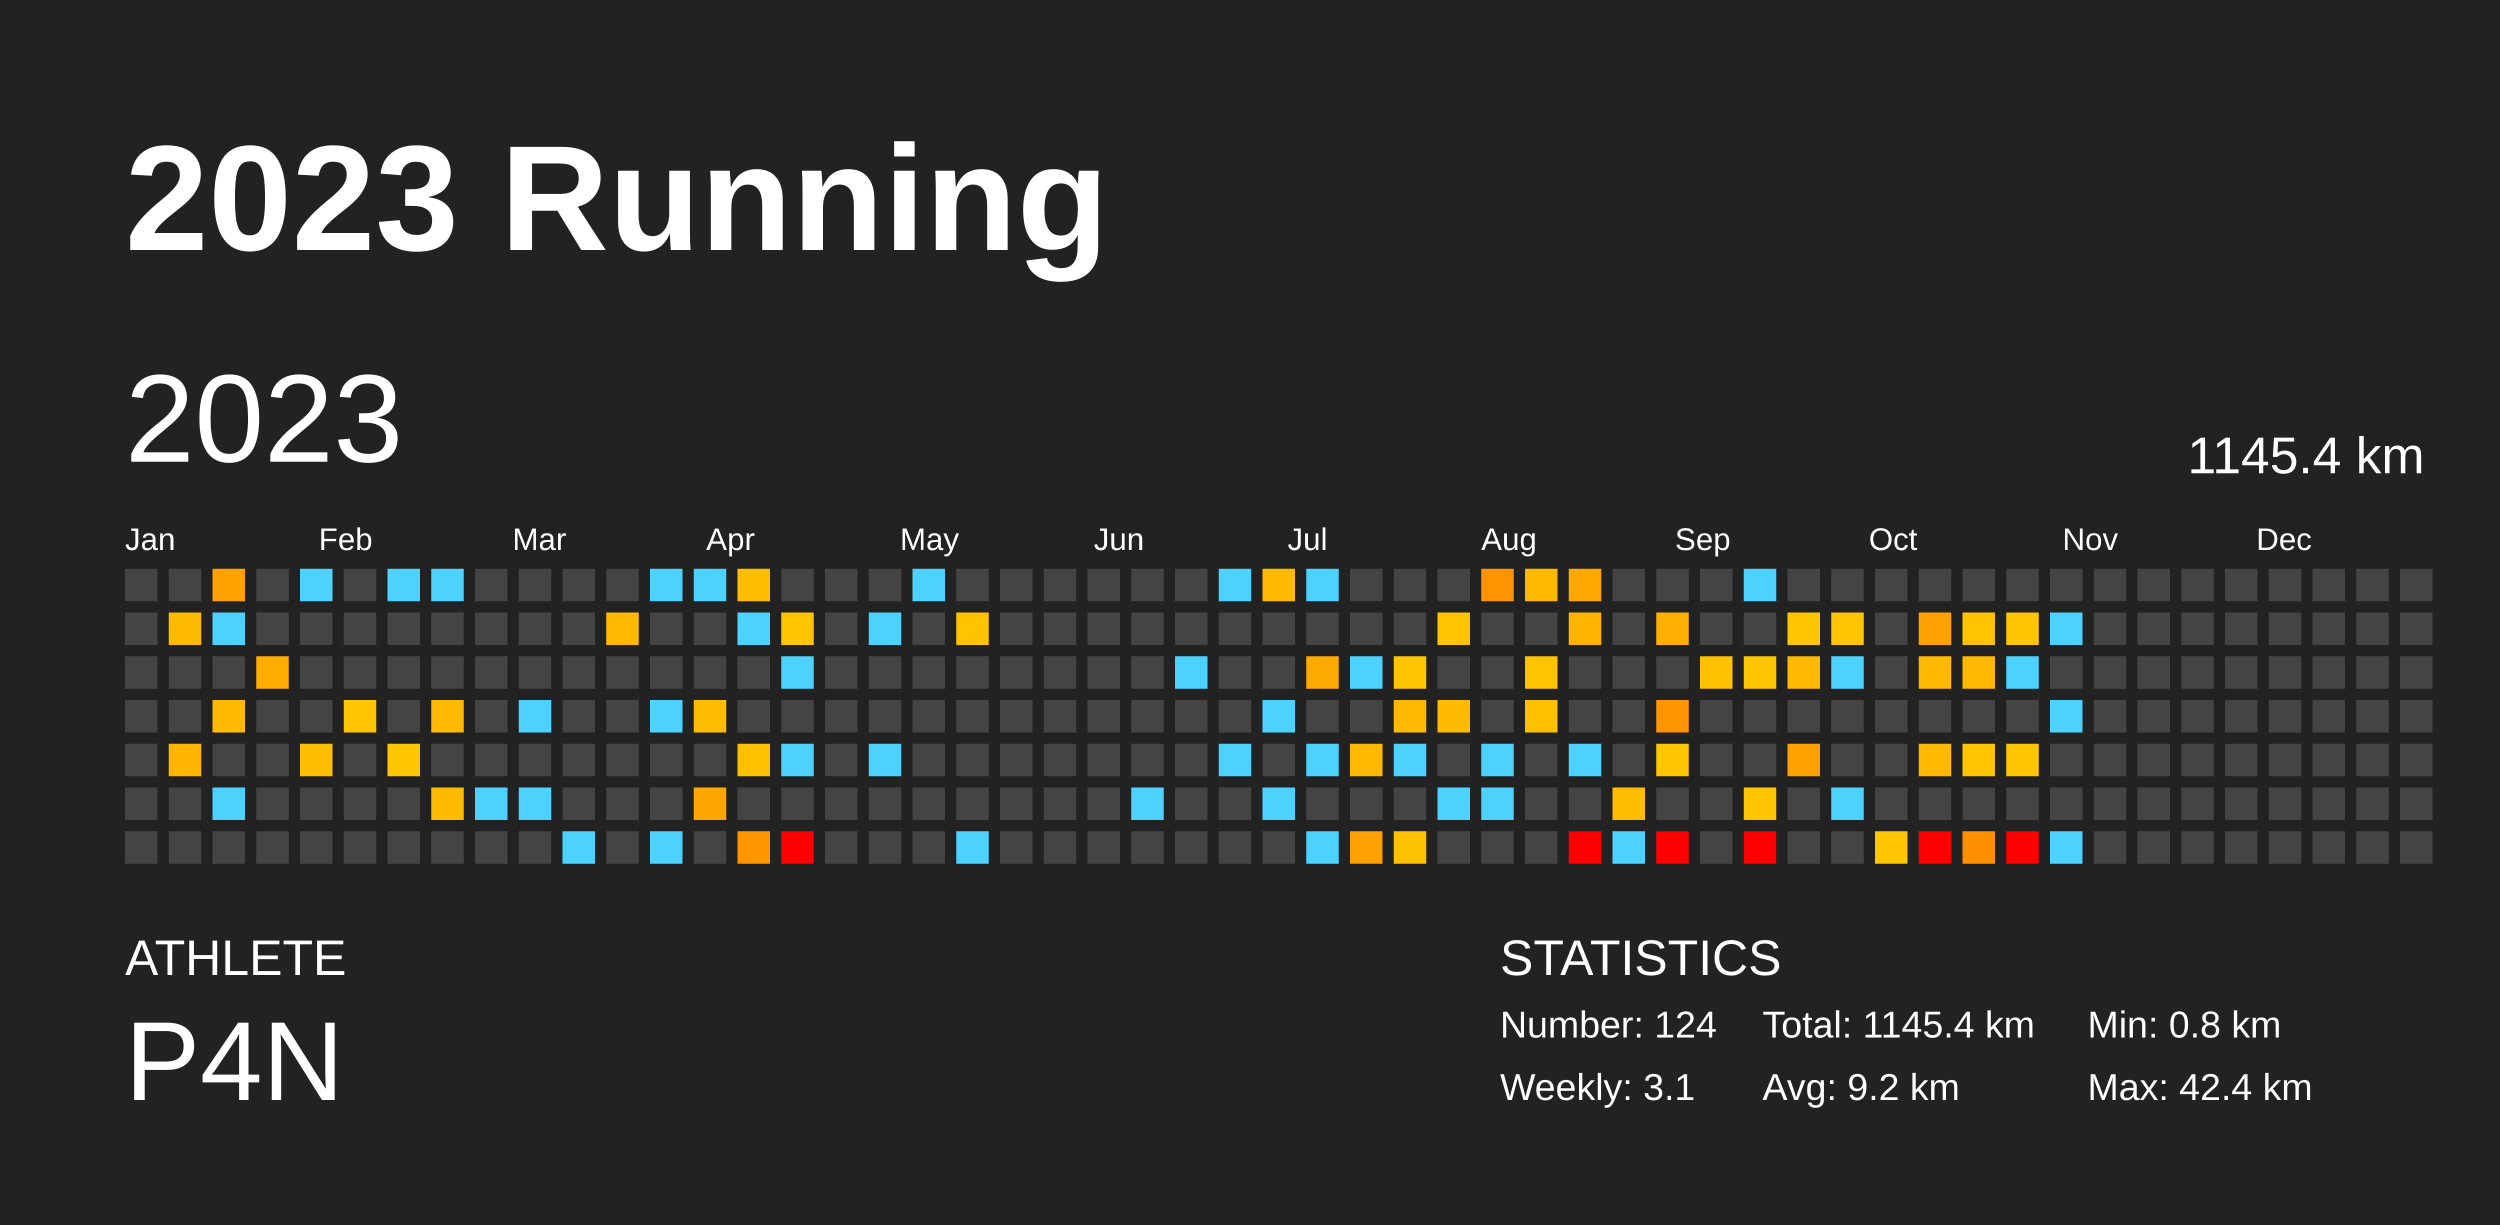
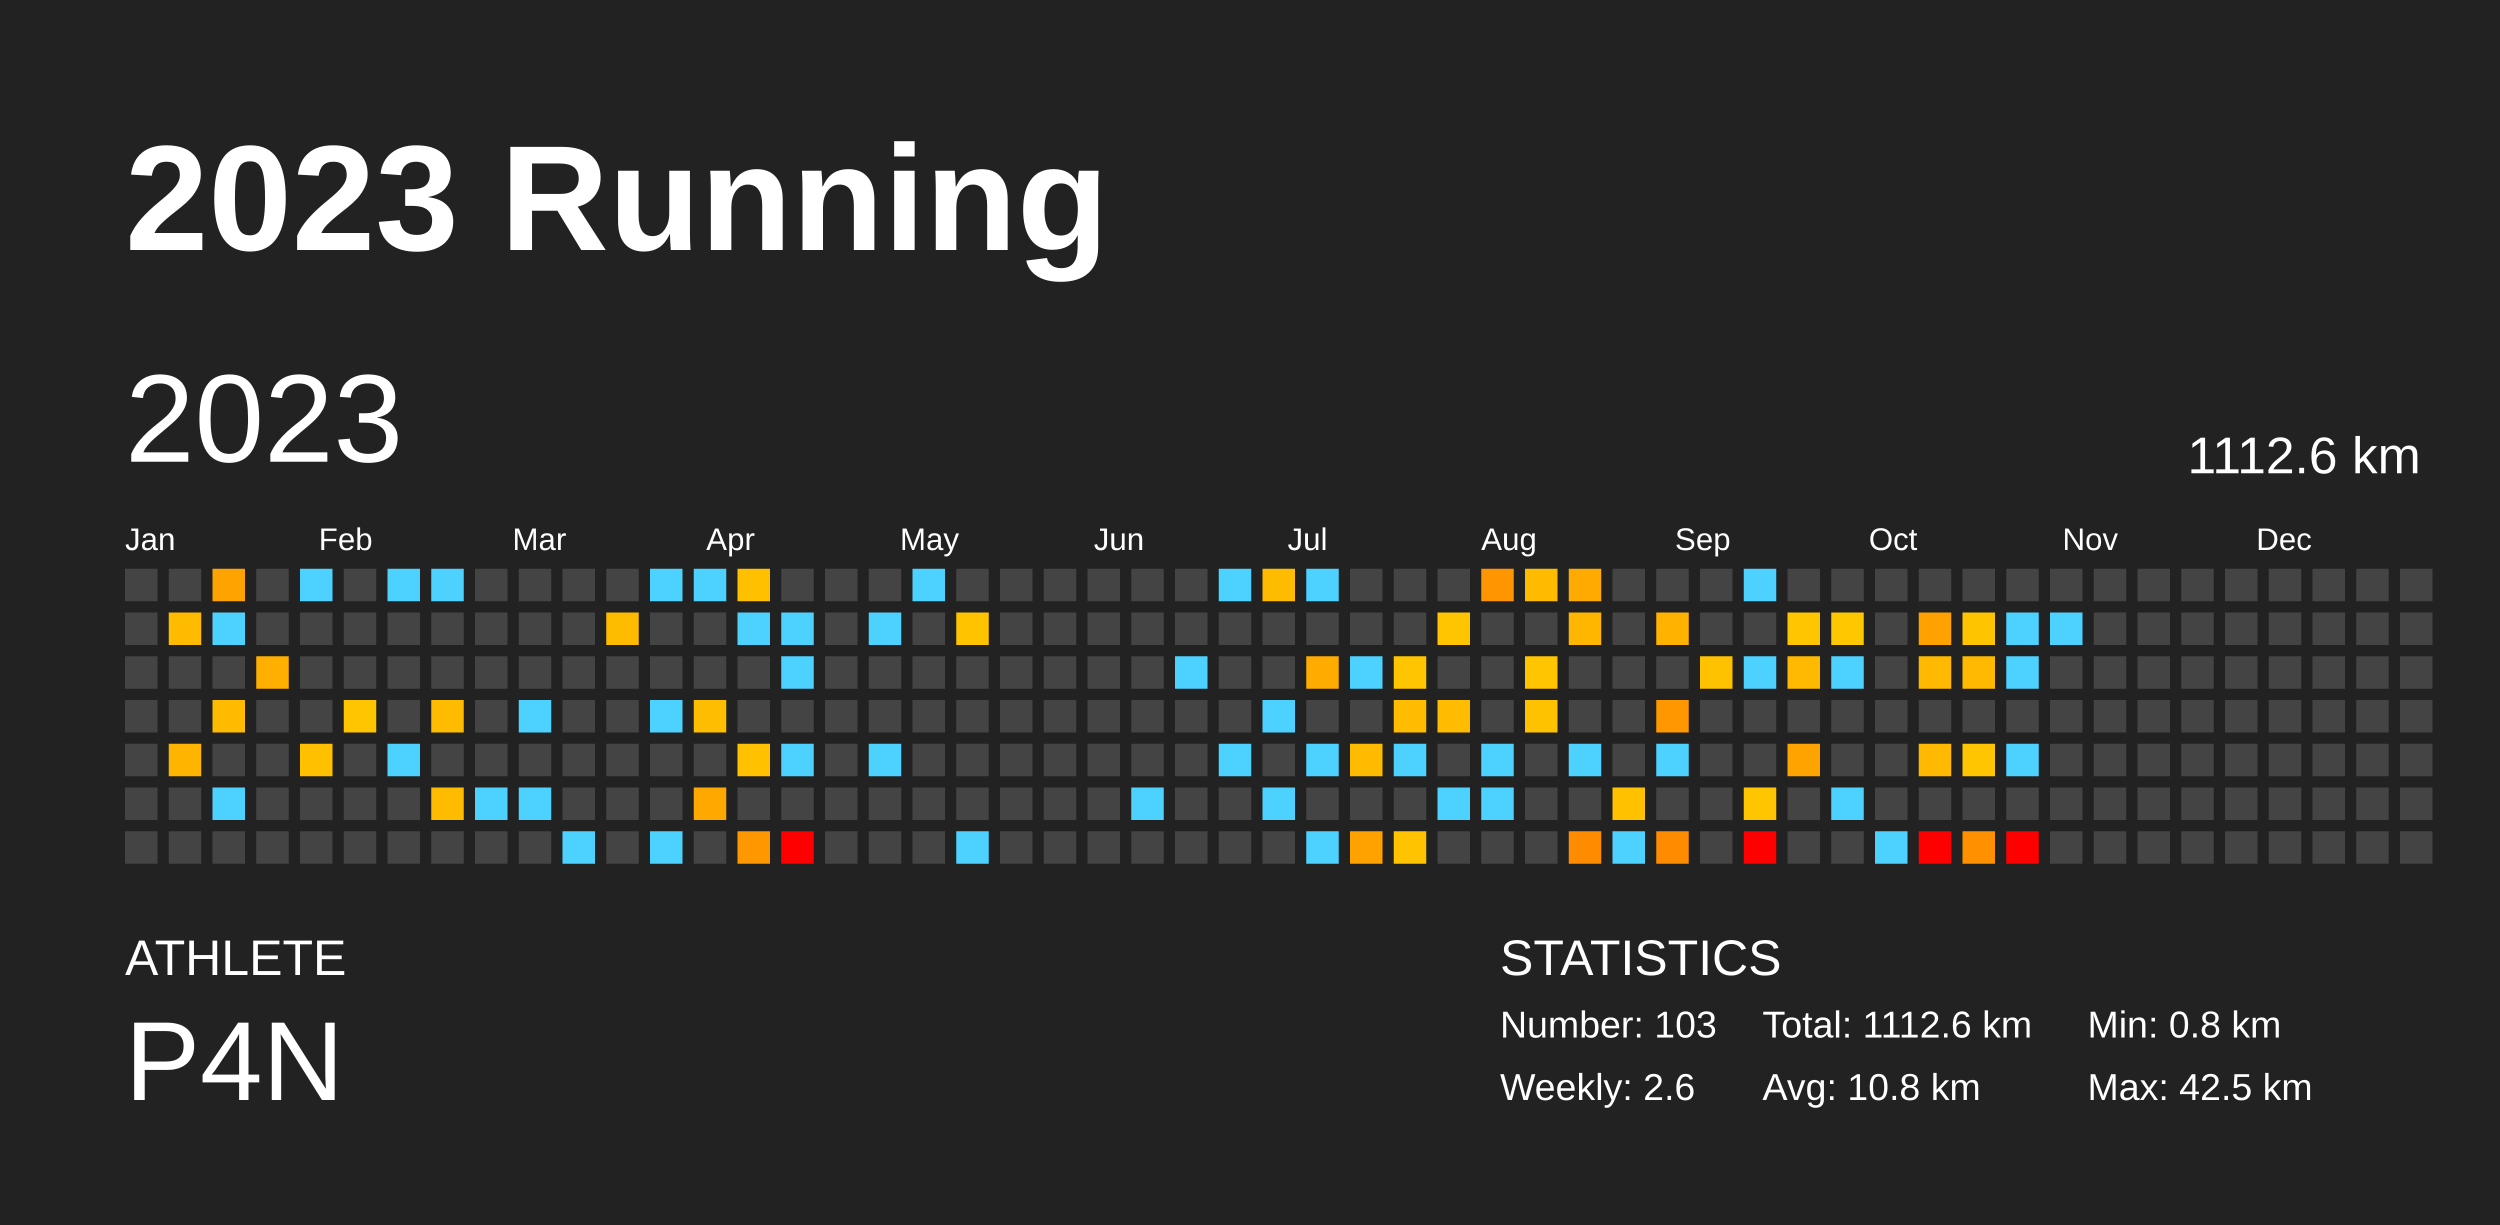
<svg xmlns="http://www.w3.org/2000/svg" baseProfile="full" height="98mm" version="1.1" viewBox="0,0,200,98" width="200mm">
  <defs />
  <rect fill="#222222" height="98" width="200" x="0" y="0" />
  <text fill="#FFFFFF" style="font-size:12px; font-family:Arial; font-weight:bold;" x="10" y="20">2023 Running</text>
  <text fill="#FFFFFF" style="font-size:4px; font-family:Arial" x="10" y="78">ATHLETE</text>
  <text fill="#FFFFFF" style="font-size:9px; font-family:Arial" x="10" y="88">P4N</text>
  <text fill="#FFFFFF" style="font-size:4px; font-family:Arial" x="120" y="78">STATISTICS</text>
-   <text fill="#FFFFFF" style="font-size:3px; font-family:Arial" x="120" y="83">Number: 124</text>
-   <text fill="#FFFFFF" style="font-size:3px; font-family:Arial" x="120" y="88">Weekly: 3.1</text>
-   <text fill="#FFFFFF" style="font-size:3px; font-family:Arial" x="141" y="83">Total: 1145.4 km</text>
-   <text fill="#FFFFFF" style="font-size:3px; font-family:Arial" x="141" y="88">Avg: 9.2 km</text>
+   <text fill="#FFFFFF" style="font-size:3px; font-family:Arial" x="120" y="83">Number: 103</text>
+   <text fill="#FFFFFF" style="font-size:3px; font-family:Arial" x="120" y="88">Weekly: 2.6</text>
+   <text fill="#FFFFFF" style="font-size:3px; font-family:Arial" x="141" y="83">Total: 1112.6 km</text>
+   <text fill="#FFFFFF" style="font-size:3px; font-family:Arial" x="141" y="88">Avg: 10.8 km</text>
  <text fill="#FFFFFF" style="font-size:3px; font-family:Arial" x="167" y="83">Min: 0.8 km</text>
-   <text fill="#FFFFFF" style="font-size:3px; font-family:Arial" x="167" y="88">Max: 42.4 km</text>
+   <text fill="#FFFFFF" style="font-size:3px; font-family:Arial" x="167" y="88">Max: 42.5 km</text>
  <text dominant-baseline="hanging" fill="#FFFFFF" style="font-size:10.0px; font-family:Arial;" x="10" y="30">2023</text>
-   <text dominant-baseline="hanging" fill="#FFFFFF" style="font-size:4.125px; font-family:Arial;" x="175" y="35">1145.4 km</text>
+   <text dominant-baseline="hanging" fill="#FFFFFF" style="font-size:4.125px; font-family:Arial;" x="175" y="35">1112.6 km</text>
  <text fill="#FFFFFF" style="font-size:2.5px; font-family:Arial" x="10.0" y="44">Jan</text>
  <text fill="#FFFFFF" style="font-size:2.5px; font-family:Arial" x="25.5" y="44">Feb</text>
  <text fill="#FFFFFF" style="font-size:2.5px; font-family:Arial" x="41.0" y="44">Mar</text>
  <text fill="#FFFFFF" style="font-size:2.5px; font-family:Arial" x="56.5" y="44">Apr</text>
  <text fill="#FFFFFF" style="font-size:2.5px; font-family:Arial" x="72.0" y="44">May</text>
  <text fill="#FFFFFF" style="font-size:2.5px; font-family:Arial" x="87.5" y="44">Jun</text>
  <text fill="#FFFFFF" style="font-size:2.5px; font-family:Arial" x="103.0" y="44">Jul</text>
  <text fill="#FFFFFF" style="font-size:2.5px; font-family:Arial" x="118.5" y="44">Aug</text>
  <text fill="#FFFFFF" style="font-size:2.5px; font-family:Arial" x="134.0" y="44">Sep</text>
  <text fill="#FFFFFF" style="font-size:2.5px; font-family:Arial" x="149.5" y="44">Oct</text>
  <text fill="#FFFFFF" style="font-size:2.5px; font-family:Arial" x="165.0" y="44">Nov</text>
  <text fill="#FFFFFF" style="font-size:2.5px; font-family:Arial" x="180.5" y="44">Dec</text>
  <rect fill="#444444" height="2.6" width="2.6" x="10.0" y="45.5" />
  <rect fill="#444444" height="2.6" width="2.6" x="10.0" y="49.0" />
  <rect fill="#444444" height="2.6" width="2.6" x="10.0" y="52.5" />
  <rect fill="#444444" height="2.6" width="2.6" x="10.0" y="56.0" />
  <rect fill="#444444" height="2.6" width="2.6" x="10.0" y="59.5" />
  <rect fill="#444444" height="2.6" width="2.6" x="10.0" y="63.0" />
  <rect fill="#444444" height="2.6" width="2.6" x="10.0" y="66.5" />
  <rect fill="#444444" height="2.6" width="2.6" x="13.5" y="45.5" />
  <rect fill="#ffbb00" height="2.6" width="2.6" x="13.5" y="49.0" />
  <rect fill="#444444" height="2.6" width="2.6" x="13.5" y="52.5" />
  <rect fill="#444444" height="2.6" width="2.6" x="13.5" y="56.0" />
  <rect fill="#ffb500" height="2.6" width="2.6" x="13.5" y="59.5" />
  <rect fill="#444444" height="2.6" width="2.6" x="13.5" y="63.0" />
  <rect fill="#444444" height="2.6" width="2.6" x="13.5" y="66.5" />
-   <rect fill="#ffa200" height="2.6" width="2.6" x="17.0" y="45.5" />
+   <rect fill="#ffa300" height="2.6" width="2.6" x="17.0" y="45.5" />
  <rect fill="#4dd2ff" height="2.6" width="2.6" x="17.0" y="49.0" />
  <rect fill="#444444" height="2.6" width="2.6" x="17.0" y="52.5" />
-   <rect fill="#ffba00" height="2.6" width="2.6" x="17.0" y="56.0" />
+   <rect fill="#ffbb00" height="2.6" width="2.6" x="17.0" y="56.0" />
  <rect fill="#444444" height="2.6" width="2.6" x="17.0" y="59.5" />
  <rect fill="#4dd2ff" height="2.6" width="2.6" x="17.0" y="63.0" />
  <rect fill="#444444" height="2.6" width="2.6" x="17.0" y="66.5" />
  <rect fill="#444444" height="2.6" width="2.6" x="20.5" y="45.5" />
  <rect fill="#444444" height="2.6" width="2.6" x="20.5" y="49.0" />
-   <rect fill="#ffae00" height="2.6" width="2.6" x="20.5" y="52.5" />
+   <rect fill="#ffaf00" height="2.6" width="2.6" x="20.5" y="52.5" />
  <rect fill="#444444" height="2.6" width="2.6" x="20.5" y="56.0" />
  <rect fill="#444444" height="2.6" width="2.6" x="20.5" y="59.5" />
  <rect fill="#444444" height="2.6" width="2.6" x="20.5" y="63.0" />
  <rect fill="#444444" height="2.6" width="2.6" x="20.5" y="66.5" />
  <rect fill="#4dd2ff" height="2.6" width="2.6" x="24.0" y="45.5" />
  <rect fill="#444444" height="2.6" width="2.6" x="24.0" y="49.0" />
  <rect fill="#444444" height="2.6" width="2.6" x="24.0" y="52.5" />
  <rect fill="#444444" height="2.6" width="2.6" x="24.0" y="56.0" />
-   <rect fill="#ffbf00" height="2.6" width="2.6" x="24.0" y="59.5" />
+   <rect fill="#ffc000" height="2.6" width="2.6" x="24.0" y="59.5" />
  <rect fill="#444444" height="2.6" width="2.6" x="24.0" y="63.0" />
  <rect fill="#444444" height="2.6" width="2.6" x="24.0" y="66.5" />
  <rect fill="#444444" height="2.6" width="2.6" x="27.5" y="45.5" />
  <rect fill="#444444" height="2.6" width="2.6" x="27.5" y="49.0" />
  <rect fill="#444444" height="2.6" width="2.6" x="27.5" y="52.5" />
  <rect fill="#ffc600" height="2.6" width="2.6" x="27.5" y="56.0" />
  <rect fill="#444444" height="2.6" width="2.6" x="27.5" y="59.5" />
  <rect fill="#444444" height="2.6" width="2.6" x="27.5" y="63.0" />
  <rect fill="#444444" height="2.6" width="2.6" x="27.5" y="66.5" />
  <rect fill="#4dd2ff" height="2.6" width="2.6" x="31.0" y="45.5" />
  <rect fill="#444444" height="2.6" width="2.6" x="31.0" y="49.0" />
  <rect fill="#444444" height="2.6" width="2.6" x="31.0" y="52.5" />
  <rect fill="#444444" height="2.6" width="2.6" x="31.0" y="56.0" />
-   <rect fill="#ffc700" height="2.6" width="2.6" x="31.0" y="59.5" />
+   <rect fill="#4dd2ff" height="2.6" width="2.6" x="31.0" y="59.5" />
  <rect fill="#444444" height="2.6" width="2.6" x="31.0" y="63.0" />
  <rect fill="#444444" height="2.6" width="2.6" x="31.0" y="66.5" />
  <rect fill="#4dd2ff" height="2.6" width="2.6" x="34.5" y="45.5" />
  <rect fill="#444444" height="2.6" width="2.6" x="34.5" y="49.0" />
  <rect fill="#444444" height="2.6" width="2.6" x="34.5" y="52.5" />
-   <rect fill="#ffba00" height="2.6" width="2.6" x="34.5" y="56.0" />
+   <rect fill="#ffbb00" height="2.6" width="2.6" x="34.5" y="56.0" />
  <rect fill="#444444" height="2.6" width="2.6" x="34.5" y="59.5" />
  <rect fill="#ffbb00" height="2.6" width="2.6" x="34.5" y="63.0" />
  <rect fill="#444444" height="2.6" width="2.6" x="34.5" y="66.5" />
  <rect fill="#444444" height="2.6" width="2.6" x="38.0" y="45.5" />
  <rect fill="#444444" height="2.6" width="2.6" x="38.0" y="49.0" />
  <rect fill="#444444" height="2.6" width="2.6" x="38.0" y="52.5" />
  <rect fill="#444444" height="2.6" width="2.6" x="38.0" y="56.0" />
  <rect fill="#444444" height="2.6" width="2.6" x="38.0" y="59.5" />
  <rect fill="#4dd2ff" height="2.6" width="2.6" x="38.0" y="63.0" />
  <rect fill="#444444" height="2.6" width="2.6" x="38.0" y="66.5" />
  <rect fill="#444444" height="2.6" width="2.6" x="41.5" y="45.5" />
  <rect fill="#444444" height="2.6" width="2.6" x="41.5" y="49.0" />
  <rect fill="#444444" height="2.6" width="2.6" x="41.5" y="52.5" />
  <rect fill="#4dd2ff" height="2.6" width="2.6" x="41.5" y="56.0" />
  <rect fill="#444444" height="2.6" width="2.6" x="41.5" y="59.5" />
  <rect fill="#4dd2ff" height="2.6" width="2.6" x="41.5" y="63.0" />
  <rect fill="#444444" height="2.6" width="2.6" x="41.5" y="66.5" />
  <rect fill="#444444" height="2.6" width="2.6" x="45.0" y="45.5" />
  <rect fill="#444444" height="2.6" width="2.6" x="45.0" y="49.0" />
  <rect fill="#444444" height="2.6" width="2.6" x="45.0" y="52.5" />
  <rect fill="#444444" height="2.6" width="2.6" x="45.0" y="56.0" />
  <rect fill="#444444" height="2.6" width="2.6" x="45.0" y="59.5" />
  <rect fill="#444444" height="2.6" width="2.6" x="45.0" y="63.0" />
  <rect fill="#4dd2ff" height="2.6" width="2.6" x="45.0" y="66.5" />
  <rect fill="#444444" height="2.6" width="2.6" x="48.5" y="45.5" />
-   <rect fill="#ffba00" height="2.6" width="2.6" x="48.5" y="49.0" />
+   <rect fill="#ffbb00" height="2.6" width="2.6" x="48.5" y="49.0" />
  <rect fill="#444444" height="2.6" width="2.6" x="48.5" y="52.5" />
  <rect fill="#444444" height="2.6" width="2.6" x="48.5" y="56.0" />
  <rect fill="#444444" height="2.6" width="2.6" x="48.5" y="59.5" />
  <rect fill="#444444" height="2.6" width="2.6" x="48.5" y="63.0" />
  <rect fill="#444444" height="2.6" width="2.6" x="48.5" y="66.5" />
  <rect fill="#4dd2ff" height="2.6" width="2.6" x="52.0" y="45.5" />
  <rect fill="#444444" height="2.6" width="2.6" x="52.0" y="49.0" />
  <rect fill="#444444" height="2.6" width="2.6" x="52.0" y="52.5" />
  <rect fill="#4dd2ff" height="2.6" width="2.6" x="52.0" y="56.0" />
  <rect fill="#444444" height="2.6" width="2.6" x="52.0" y="59.5" />
  <rect fill="#444444" height="2.6" width="2.6" x="52.0" y="63.0" />
  <rect fill="#4dd2ff" height="2.6" width="2.6" x="52.0" y="66.5" />
  <rect fill="#4dd2ff" height="2.6" width="2.6" x="55.5" y="45.5" />
  <rect fill="#444444" height="2.6" width="2.6" x="55.5" y="49.0" />
  <rect fill="#444444" height="2.6" width="2.6" x="55.5" y="52.5" />
-   <rect fill="#ffbc00" height="2.6" width="2.6" x="55.5" y="56.0" />
+   <rect fill="#ffbd00" height="2.6" width="2.6" x="55.5" y="56.0" />
  <rect fill="#444444" height="2.6" width="2.6" x="55.5" y="59.5" />
-   <rect fill="#ffa700" height="2.6" width="2.6" x="55.5" y="63.0" />
+   <rect fill="#ffa900" height="2.6" width="2.6" x="55.5" y="63.0" />
  <rect fill="#444444" height="2.6" width="2.6" x="55.5" y="66.5" />
-   <rect fill="#ffbf00" height="2.6" width="2.6" x="59.0" y="45.5" />
+   <rect fill="#ffc000" height="2.6" width="2.6" x="59.0" y="45.5" />
  <rect fill="#4dd2ff" height="2.6" width="2.6" x="59.0" y="49.0" />
  <rect fill="#444444" height="2.6" width="2.6" x="59.0" y="52.5" />
  <rect fill="#444444" height="2.6" width="2.6" x="59.0" y="56.0" />
-   <rect fill="#ffc000" height="2.6" width="2.6" x="59.0" y="59.5" />
+   <rect fill="#ffc100" height="2.6" width="2.6" x="59.0" y="59.5" />
  <rect fill="#444444" height="2.6" width="2.6" x="59.0" y="63.0" />
-   <rect fill="#ff9600" height="2.6" width="2.6" x="59.0" y="66.5" />
+   <rect fill="#ff9700" height="2.6" width="2.6" x="59.0" y="66.5" />
  <rect fill="#444444" height="2.6" width="2.6" x="62.5" y="45.5" />
-   <rect fill="#ffc600" height="2.6" width="2.6" x="62.5" y="49.0" />
+   <rect fill="#4dd2ff" height="2.6" width="2.6" x="62.5" y="49.0" />
  <rect fill="#4dd2ff" height="2.6" width="2.6" x="62.5" y="52.5" />
  <rect fill="#444444" height="2.6" width="2.6" x="62.5" y="56.0" />
  <rect fill="#4dd2ff" height="2.6" width="2.6" x="62.5" y="59.5" />
  <rect fill="#444444" height="2.6" width="2.6" x="62.5" y="63.0" />
  <rect fill="red" height="2.6" width="2.6" x="62.5" y="66.5" />
  <rect fill="#444444" height="2.6" width="2.6" x="66.0" y="45.5" />
  <rect fill="#444444" height="2.6" width="2.6" x="66.0" y="49.0" />
  <rect fill="#444444" height="2.6" width="2.6" x="66.0" y="52.5" />
  <rect fill="#444444" height="2.6" width="2.6" x="66.0" y="56.0" />
  <rect fill="#444444" height="2.6" width="2.6" x="66.0" y="59.5" />
  <rect fill="#444444" height="2.6" width="2.6" x="66.0" y="63.0" />
  <rect fill="#444444" height="2.6" width="2.6" x="66.0" y="66.5" />
  <rect fill="#444444" height="2.6" width="2.6" x="69.5" y="45.5" />
  <rect fill="#4dd2ff" height="2.6" width="2.6" x="69.5" y="49.0" />
  <rect fill="#444444" height="2.6" width="2.6" x="69.5" y="52.5" />
  <rect fill="#444444" height="2.6" width="2.6" x="69.5" y="56.0" />
  <rect fill="#4dd2ff" height="2.6" width="2.6" x="69.5" y="59.5" />
  <rect fill="#444444" height="2.6" width="2.6" x="69.5" y="63.0" />
  <rect fill="#444444" height="2.6" width="2.6" x="69.5" y="66.5" />
  <rect fill="#4dd2ff" height="2.6" width="2.6" x="73.0" y="45.5" />
  <rect fill="#444444" height="2.6" width="2.6" x="73.0" y="49.0" />
  <rect fill="#444444" height="2.6" width="2.6" x="73.0" y="52.5" />
  <rect fill="#444444" height="2.6" width="2.6" x="73.0" y="56.0" />
  <rect fill="#444444" height="2.6" width="2.6" x="73.0" y="59.5" />
  <rect fill="#444444" height="2.6" width="2.6" x="73.0" y="63.0" />
  <rect fill="#444444" height="2.6" width="2.6" x="73.0" y="66.5" />
  <rect fill="#444444" height="2.6" width="2.6" x="76.5" y="45.5" />
  <rect fill="#ffc300" height="2.6" width="2.6" x="76.5" y="49.0" />
  <rect fill="#444444" height="2.6" width="2.6" x="76.5" y="52.5" />
  <rect fill="#444444" height="2.6" width="2.6" x="76.5" y="56.0" />
  <rect fill="#444444" height="2.6" width="2.6" x="76.5" y="59.5" />
  <rect fill="#444444" height="2.6" width="2.6" x="76.5" y="63.0" />
  <rect fill="#4dd2ff" height="2.6" width="2.6" x="76.5" y="66.5" />
  <rect fill="#444444" height="2.6" width="2.6" x="80.0" y="45.5" />
  <rect fill="#444444" height="2.6" width="2.6" x="80.0" y="49.0" />
  <rect fill="#444444" height="2.6" width="2.6" x="80.0" y="52.5" />
  <rect fill="#444444" height="2.6" width="2.6" x="80.0" y="56.0" />
  <rect fill="#444444" height="2.6" width="2.6" x="80.0" y="59.5" />
  <rect fill="#444444" height="2.6" width="2.6" x="80.0" y="63.0" />
  <rect fill="#444444" height="2.6" width="2.6" x="80.0" y="66.5" />
  <rect fill="#444444" height="2.6" width="2.6" x="83.5" y="45.5" />
  <rect fill="#444444" height="2.6" width="2.6" x="83.5" y="49.0" />
  <rect fill="#444444" height="2.6" width="2.6" x="83.5" y="52.5" />
  <rect fill="#444444" height="2.6" width="2.6" x="83.5" y="56.0" />
  <rect fill="#444444" height="2.6" width="2.6" x="83.5" y="59.5" />
  <rect fill="#444444" height="2.6" width="2.6" x="83.5" y="63.0" />
  <rect fill="#444444" height="2.6" width="2.6" x="83.5" y="66.5" />
  <rect fill="#444444" height="2.6" width="2.6" x="87.0" y="45.5" />
  <rect fill="#444444" height="2.6" width="2.6" x="87.0" y="49.0" />
  <rect fill="#444444" height="2.6" width="2.6" x="87.0" y="52.5" />
  <rect fill="#444444" height="2.6" width="2.6" x="87.0" y="56.0" />
  <rect fill="#444444" height="2.6" width="2.6" x="87.0" y="59.5" />
  <rect fill="#444444" height="2.6" width="2.6" x="87.0" y="63.0" />
  <rect fill="#444444" height="2.6" width="2.6" x="87.0" y="66.5" />
  <rect fill="#444444" height="2.6" width="2.6" x="90.5" y="45.5" />
  <rect fill="#444444" height="2.6" width="2.6" x="90.5" y="49.0" />
  <rect fill="#444444" height="2.6" width="2.6" x="90.5" y="52.5" />
  <rect fill="#444444" height="2.6" width="2.6" x="90.5" y="56.0" />
  <rect fill="#444444" height="2.6" width="2.6" x="90.5" y="59.5" />
  <rect fill="#4dd2ff" height="2.6" width="2.6" x="90.5" y="63.0" />
  <rect fill="#444444" height="2.6" width="2.6" x="90.5" y="66.5" />
  <rect fill="#444444" height="2.6" width="2.6" x="94.0" y="45.5" />
  <rect fill="#444444" height="2.6" width="2.6" x="94.0" y="49.0" />
  <rect fill="#4dd2ff" height="2.6" width="2.6" x="94.0" y="52.5" />
  <rect fill="#444444" height="2.6" width="2.6" x="94.0" y="56.0" />
  <rect fill="#444444" height="2.6" width="2.6" x="94.0" y="59.5" />
  <rect fill="#444444" height="2.6" width="2.6" x="94.0" y="63.0" />
  <rect fill="#444444" height="2.6" width="2.6" x="94.0" y="66.5" />
  <rect fill="#4dd2ff" height="2.6" width="2.6" x="97.5" y="45.5" />
  <rect fill="#444444" height="2.6" width="2.6" x="97.5" y="49.0" />
  <rect fill="#444444" height="2.6" width="2.6" x="97.5" y="52.5" />
  <rect fill="#444444" height="2.6" width="2.6" x="97.5" y="56.0" />
  <rect fill="#4dd2ff" height="2.6" width="2.6" x="97.5" y="59.5" />
  <rect fill="#444444" height="2.6" width="2.6" x="97.5" y="63.0" />
  <rect fill="#444444" height="2.6" width="2.6" x="97.5" y="66.5" />
-   <rect fill="#ffba00" height="2.6" width="2.6" x="101.0" y="45.5" />
+   <rect fill="#ffbb00" height="2.6" width="2.6" x="101.0" y="45.5" />
  <rect fill="#444444" height="2.6" width="2.6" x="101.0" y="49.0" />
  <rect fill="#444444" height="2.6" width="2.6" x="101.0" y="52.5" />
  <rect fill="#4dd2ff" height="2.6" width="2.6" x="101.0" y="56.0" />
  <rect fill="#444444" height="2.6" width="2.6" x="101.0" y="59.5" />
  <rect fill="#4dd2ff" height="2.6" width="2.6" x="101.0" y="63.0" />
  <rect fill="#444444" height="2.6" width="2.6" x="101.0" y="66.5" />
  <rect fill="#4dd2ff" height="2.6" width="2.6" x="104.5" y="45.5" />
  <rect fill="#444444" height="2.6" width="2.6" x="104.5" y="49.0" />
-   <rect fill="#ffaa00" height="2.6" width="2.6" x="104.5" y="52.5" />
+   <rect fill="#ffab00" height="2.6" width="2.6" x="104.5" y="52.5" />
  <rect fill="#444444" height="2.6" width="2.6" x="104.5" y="56.0" />
  <rect fill="#4dd2ff" height="2.6" width="2.6" x="104.5" y="59.5" />
  <rect fill="#444444" height="2.6" width="2.6" x="104.5" y="63.0" />
  <rect fill="#4dd2ff" height="2.6" width="2.6" x="104.5" y="66.5" />
  <rect fill="#444444" height="2.6" width="2.6" x="108.0" y="45.5" />
  <rect fill="#444444" height="2.6" width="2.6" x="108.0" y="49.0" />
  <rect fill="#4dd2ff" height="2.6" width="2.6" x="108.0" y="52.5" />
  <rect fill="#444444" height="2.6" width="2.6" x="108.0" y="56.0" />
-   <rect fill="#ffba00" height="2.6" width="2.6" x="108.0" y="59.5" />
+   <rect fill="#ffbb00" height="2.6" width="2.6" x="108.0" y="59.5" />
  <rect fill="#444444" height="2.6" width="2.6" x="108.0" y="63.0" />
-   <rect fill="#ffa100" height="2.6" width="2.6" x="108.0" y="66.5" />
+   <rect fill="#ffa200" height="2.6" width="2.6" x="108.0" y="66.5" />
  <rect fill="#444444" height="2.6" width="2.6" x="111.5" y="45.5" />
  <rect fill="#444444" height="2.6" width="2.6" x="111.5" y="49.0" />
-   <rect fill="#ffc500" height="2.6" width="2.6" x="111.5" y="52.5" />
-   <rect fill="#ffba00" height="2.6" width="2.6" x="111.5" y="56.0" />
+   <rect fill="#ffc600" height="2.6" width="2.6" x="111.5" y="52.5" />
+   <rect fill="#ffbc00" height="2.6" width="2.6" x="111.5" y="56.0" />
  <rect fill="#4dd2ff" height="2.6" width="2.6" x="111.5" y="59.5" />
  <rect fill="#444444" height="2.6" width="2.6" x="111.5" y="63.0" />
-   <rect fill="#ffc200" height="2.6" width="2.6" x="111.5" y="66.5" />
+   <rect fill="#ffc300" height="2.6" width="2.6" x="111.5" y="66.5" />
  <rect fill="#444444" height="2.6" width="2.6" x="115.0" y="45.5" />
-   <rect fill="#ffc400" height="2.6" width="2.6" x="115.0" y="49.0" />
+   <rect fill="#ffc500" height="2.6" width="2.6" x="115.0" y="49.0" />
  <rect fill="#444444" height="2.6" width="2.6" x="115.0" y="52.5" />
-   <rect fill="#ffbb00" height="2.6" width="2.6" x="115.0" y="56.0" />
+   <rect fill="#ffbc00" height="2.6" width="2.6" x="115.0" y="56.0" />
  <rect fill="#444444" height="2.6" width="2.6" x="115.0" y="59.5" />
  <rect fill="#4dd2ff" height="2.6" width="2.6" x="115.0" y="63.0" />
  <rect fill="#444444" height="2.6" width="2.6" x="115.0" y="66.5" />
-   <rect fill="#ff9300" height="2.6" width="2.6" x="118.5" y="45.5" />
+   <rect fill="#ff9500" height="2.6" width="2.6" x="118.5" y="45.5" />
  <rect fill="#444444" height="2.6" width="2.6" x="118.5" y="49.0" />
  <rect fill="#444444" height="2.6" width="2.6" x="118.5" y="52.5" />
  <rect fill="#444444" height="2.6" width="2.6" x="118.5" y="56.0" />
  <rect fill="#4dd2ff" height="2.6" width="2.6" x="118.5" y="59.5" />
  <rect fill="#4dd2ff" height="2.6" width="2.6" x="118.5" y="63.0" />
  <rect fill="#444444" height="2.6" width="2.6" x="118.5" y="66.5" />
-   <rect fill="#ffba00" height="2.6" width="2.6" x="122.0" y="45.5" />
+   <rect fill="#ffbb00" height="2.6" width="2.6" x="122.0" y="45.5" />
  <rect fill="#444444" height="2.6" width="2.6" x="122.0" y="49.0" />
-   <rect fill="#ffc400" height="2.6" width="2.6" x="122.0" y="52.5" />
-   <rect fill="#ffc000" height="2.6" width="2.6" x="122.0" y="56.0" />
+   <rect fill="#ffc500" height="2.6" width="2.6" x="122.0" y="52.5" />
+   <rect fill="#ffc200" height="2.6" width="2.6" x="122.0" y="56.0" />
  <rect fill="#444444" height="2.6" width="2.6" x="122.0" y="59.5" />
  <rect fill="#444444" height="2.6" width="2.6" x="122.0" y="63.0" />
  <rect fill="#444444" height="2.6" width="2.6" x="122.0" y="66.5" />
-   <rect fill="#ffa900" height="2.6" width="2.6" x="125.5" y="45.5" />
-   <rect fill="#ffb400" height="2.6" width="2.6" x="125.5" y="49.0" />
+   <rect fill="#ffaa00" height="2.6" width="2.6" x="125.5" y="45.5" />
+   <rect fill="#ffb600" height="2.6" width="2.6" x="125.5" y="49.0" />
  <rect fill="#444444" height="2.6" width="2.6" x="125.5" y="52.5" />
  <rect fill="#444444" height="2.6" width="2.6" x="125.5" y="56.0" />
  <rect fill="#4dd2ff" height="2.6" width="2.6" x="125.5" y="59.5" />
  <rect fill="#444444" height="2.6" width="2.6" x="125.5" y="63.0" />
-   <rect fill="red" height="2.6" width="2.6" x="125.5" y="66.5" />
+   <rect fill="#ff8b00" height="2.6" width="2.6" x="125.5" y="66.5" />
  <rect fill="#444444" height="2.6" width="2.6" x="129.0" y="45.5" />
  <rect fill="#444444" height="2.6" width="2.6" x="129.0" y="49.0" />
  <rect fill="#444444" height="2.6" width="2.6" x="129.0" y="52.5" />
  <rect fill="#444444" height="2.6" width="2.6" x="129.0" y="56.0" />
  <rect fill="#444444" height="2.6" width="2.6" x="129.0" y="59.5" />
-   <rect fill="#ffbf00" height="2.6" width="2.6" x="129.0" y="63.0" />
+   <rect fill="#ffc100" height="2.6" width="2.6" x="129.0" y="63.0" />
  <rect fill="#4dd2ff" height="2.6" width="2.6" x="129.0" y="66.5" />
  <rect fill="#444444" height="2.6" width="2.6" x="132.5" y="45.5" />
-   <rect fill="#ffb000" height="2.6" width="2.6" x="132.5" y="49.0" />
+   <rect fill="#ffb200" height="2.6" width="2.6" x="132.5" y="49.0" />
  <rect fill="#444444" height="2.6" width="2.6" x="132.5" y="52.5" />
-   <rect fill="#ff9500" height="2.6" width="2.6" x="132.5" y="56.0" />
-   <rect fill="#ffc600" height="2.6" width="2.6" x="132.5" y="59.5" />
+   <rect fill="#ff9700" height="2.6" width="2.6" x="132.5" y="56.0" />
+   <rect fill="#4dd2ff" height="2.6" width="2.6" x="132.5" y="59.5" />
  <rect fill="#444444" height="2.6" width="2.6" x="132.5" y="63.0" />
-   <rect fill="red" height="2.6" width="2.6" x="132.5" y="66.5" />
+   <rect fill="#ff8b00" height="2.6" width="2.6" x="132.5" y="66.5" />
  <rect fill="#444444" height="2.6" width="2.6" x="136.0" y="45.5" />
  <rect fill="#444444" height="2.6" width="2.6" x="136.0" y="49.0" />
-   <rect fill="#ffc100" height="2.6" width="2.6" x="136.0" y="52.5" />
+   <rect fill="#ffc200" height="2.6" width="2.6" x="136.0" y="52.5" />
  <rect fill="#444444" height="2.6" width="2.6" x="136.0" y="56.0" />
  <rect fill="#444444" height="2.6" width="2.6" x="136.0" y="59.5" />
  <rect fill="#444444" height="2.6" width="2.6" x="136.0" y="63.0" />
  <rect fill="#444444" height="2.6" width="2.6" x="136.0" y="66.5" />
  <rect fill="#4dd2ff" height="2.6" width="2.6" x="139.5" y="45.5" />
  <rect fill="#444444" height="2.6" width="2.6" x="139.5" y="49.0" />
-   <rect fill="#ffc700" height="2.6" width="2.6" x="139.5" y="52.5" />
+   <rect fill="#4dd2ff" height="2.6" width="2.6" x="139.5" y="52.5" />
  <rect fill="#444444" height="2.6" width="2.6" x="139.5" y="56.0" />
  <rect fill="#444444" height="2.6" width="2.6" x="139.5" y="59.5" />
-   <rect fill="#ffc400" height="2.6" width="2.6" x="139.5" y="63.0" />
+   <rect fill="#ffc500" height="2.6" width="2.6" x="139.5" y="63.0" />
  <rect fill="red" height="2.6" width="2.6" x="139.5" y="66.5" />
  <rect fill="#444444" height="2.6" width="2.6" x="143.0" y="45.5" />
-   <rect fill="#ffc500" height="2.6" width="2.6" x="143.0" y="49.0" />
-   <rect fill="#ffb900" height="2.6" width="2.6" x="143.0" y="52.5" />
+   <rect fill="#ffc600" height="2.6" width="2.6" x="143.0" y="49.0" />
+   <rect fill="#ffba00" height="2.6" width="2.6" x="143.0" y="52.5" />
  <rect fill="#444444" height="2.6" width="2.6" x="143.0" y="56.0" />
-   <rect fill="#ffa200" height="2.6" width="2.6" x="143.0" y="59.5" />
+   <rect fill="#ffa300" height="2.6" width="2.6" x="143.0" y="59.5" />
  <rect fill="#444444" height="2.6" width="2.6" x="143.0" y="63.0" />
  <rect fill="#444444" height="2.6" width="2.6" x="143.0" y="66.5" />
  <rect fill="#444444" height="2.6" width="2.6" x="146.5" y="45.5" />
-   <rect fill="#ffc500" height="2.6" width="2.6" x="146.5" y="49.0" />
+   <rect fill="#ffc700" height="2.6" width="2.6" x="146.5" y="49.0" />
  <rect fill="#4dd2ff" height="2.6" width="2.6" x="146.5" y="52.5" />
  <rect fill="#444444" height="2.6" width="2.6" x="146.5" y="56.0" />
  <rect fill="#444444" height="2.6" width="2.6" x="146.5" y="59.5" />
  <rect fill="#4dd2ff" height="2.6" width="2.6" x="146.5" y="63.0" />
  <rect fill="#444444" height="2.6" width="2.6" x="146.5" y="66.5" />
  <rect fill="#444444" height="2.6" width="2.6" x="150.0" y="45.5" />
  <rect fill="#444444" height="2.6" width="2.6" x="150.0" y="49.0" />
  <rect fill="#444444" height="2.6" width="2.6" x="150.0" y="52.5" />
  <rect fill="#444444" height="2.6" width="2.6" x="150.0" y="56.0" />
  <rect fill="#444444" height="2.6" width="2.6" x="150.0" y="59.5" />
  <rect fill="#444444" height="2.6" width="2.6" x="150.0" y="63.0" />
-   <rect fill="#ffc600" height="2.6" width="2.6" x="150.0" y="66.5" />
+   <rect fill="#4dd2ff" height="2.6" width="2.6" x="150.0" y="66.5" />
  <rect fill="#444444" height="2.6" width="2.6" x="153.5" y="45.5" />
-   <rect fill="#ffa100" height="2.6" width="2.6" x="153.5" y="49.0" />
-   <rect fill="#ffb900" height="2.6" width="2.6" x="153.5" y="52.5" />
+   <rect fill="#ffa200" height="2.6" width="2.6" x="153.5" y="49.0" />
+   <rect fill="#ffba00" height="2.6" width="2.6" x="153.5" y="52.5" />
  <rect fill="#444444" height="2.6" width="2.6" x="153.5" y="56.0" />
-   <rect fill="#ffb900" height="2.6" width="2.6" x="153.5" y="59.5" />
+   <rect fill="#ffba00" height="2.6" width="2.6" x="153.5" y="59.5" />
  <rect fill="#444444" height="2.6" width="2.6" x="153.5" y="63.0" />
  <rect fill="red" height="2.6" width="2.6" x="153.5" y="66.5" />
  <rect fill="#444444" height="2.6" width="2.6" x="157.0" y="45.5" />
-   <rect fill="#ffc300" height="2.6" width="2.6" x="157.0" y="49.0" />
-   <rect fill="#ffb900" height="2.6" width="2.6" x="157.0" y="52.5" />
+   <rect fill="#ffc400" height="2.6" width="2.6" x="157.0" y="49.0" />
+   <rect fill="#ffba00" height="2.6" width="2.6" x="157.0" y="52.5" />
  <rect fill="#444444" height="2.6" width="2.6" x="157.0" y="56.0" />
-   <rect fill="#ffc400" height="2.6" width="2.6" x="157.0" y="59.5" />
+   <rect fill="#ffc500" height="2.6" width="2.6" x="157.0" y="59.5" />
  <rect fill="#444444" height="2.6" width="2.6" x="157.0" y="63.0" />
-   <rect fill="#ff8f00" height="2.6" width="2.6" x="157.0" y="66.5" />
+   <rect fill="#ff9000" height="2.6" width="2.6" x="157.0" y="66.5" />
  <rect fill="#444444" height="2.6" width="2.6" x="160.5" y="45.5" />
-   <rect fill="#ffc600" height="2.6" width="2.6" x="160.5" y="49.0" />
+   <rect fill="#4dd2ff" height="2.6" width="2.6" x="160.5" y="49.0" />
  <rect fill="#4dd2ff" height="2.6" width="2.6" x="160.5" y="52.5" />
  <rect fill="#444444" height="2.6" width="2.6" x="160.5" y="56.0" />
-   <rect fill="#ffc600" height="2.6" width="2.6" x="160.5" y="59.5" />
+   <rect fill="#4dd2ff" height="2.6" width="2.6" x="160.5" y="59.5" />
  <rect fill="#444444" height="2.6" width="2.6" x="160.5" y="63.0" />
  <rect fill="red" height="2.6" width="2.6" x="160.5" y="66.5" />
  <rect fill="#444444" height="2.6" width="2.6" x="164.0" y="45.5" />
  <rect fill="#4dd2ff" height="2.6" width="2.6" x="164.0" y="49.0" />
  <rect fill="#444444" height="2.6" width="2.6" x="164.0" y="52.5" />
-   <rect fill="#4dd2ff" height="2.6" width="2.6" x="164.0" y="56.0" />
+   <rect fill="#444444" height="2.6" width="2.6" x="164.0" y="56.0" />
  <rect fill="#444444" height="2.6" width="2.6" x="164.0" y="59.5" />
  <rect fill="#444444" height="2.6" width="2.6" x="164.0" y="63.0" />
-   <rect fill="#4dd2ff" height="2.6" width="2.6" x="164.0" y="66.5" />
+   <rect fill="#444444" height="2.6" width="2.6" x="164.0" y="66.5" />
  <rect fill="#444444" height="2.6" width="2.6" x="167.5" y="45.5" />
  <rect fill="#444444" height="2.6" width="2.6" x="167.5" y="49.0" />
  <rect fill="#444444" height="2.6" width="2.6" x="167.5" y="52.5" />
  <rect fill="#444444" height="2.6" width="2.6" x="167.5" y="56.0" />
  <rect fill="#444444" height="2.6" width="2.6" x="167.5" y="59.5" />
  <rect fill="#444444" height="2.6" width="2.6" x="167.5" y="63.0" />
  <rect fill="#444444" height="2.6" width="2.6" x="167.5" y="66.5" />
  <rect fill="#444444" height="2.6" width="2.6" x="171.0" y="45.5" />
  <rect fill="#444444" height="2.6" width="2.6" x="171.0" y="49.0" />
  <rect fill="#444444" height="2.6" width="2.6" x="171.0" y="52.5" />
  <rect fill="#444444" height="2.6" width="2.6" x="171.0" y="56.0" />
  <rect fill="#444444" height="2.6" width="2.6" x="171.0" y="59.5" />
  <rect fill="#444444" height="2.6" width="2.6" x="171.0" y="63.0" />
  <rect fill="#444444" height="2.6" width="2.6" x="171.0" y="66.5" />
  <rect fill="#444444" height="2.6" width="2.6" x="174.5" y="45.5" />
  <rect fill="#444444" height="2.6" width="2.6" x="174.5" y="49.0" />
  <rect fill="#444444" height="2.6" width="2.6" x="174.5" y="52.5" />
  <rect fill="#444444" height="2.6" width="2.6" x="174.5" y="56.0" />
  <rect fill="#444444" height="2.6" width="2.6" x="174.5" y="59.5" />
  <rect fill="#444444" height="2.6" width="2.6" x="174.5" y="63.0" />
  <rect fill="#444444" height="2.6" width="2.6" x="174.5" y="66.5" />
  <rect fill="#444444" height="2.6" width="2.6" x="178.0" y="45.5" />
  <rect fill="#444444" height="2.6" width="2.6" x="178.0" y="49.0" />
  <rect fill="#444444" height="2.6" width="2.6" x="178.0" y="52.5" />
  <rect fill="#444444" height="2.6" width="2.6" x="178.0" y="56.0" />
  <rect fill="#444444" height="2.6" width="2.6" x="178.0" y="59.5" />
  <rect fill="#444444" height="2.6" width="2.6" x="178.0" y="63.0" />
  <rect fill="#444444" height="2.6" width="2.6" x="178.0" y="66.5" />
  <rect fill="#444444" height="2.6" width="2.6" x="181.5" y="45.5" />
  <rect fill="#444444" height="2.6" width="2.6" x="181.5" y="49.0" />
  <rect fill="#444444" height="2.6" width="2.6" x="181.5" y="52.5" />
  <rect fill="#444444" height="2.6" width="2.6" x="181.5" y="56.0" />
  <rect fill="#444444" height="2.6" width="2.6" x="181.5" y="59.5" />
  <rect fill="#444444" height="2.6" width="2.6" x="181.5" y="63.0" />
  <rect fill="#444444" height="2.6" width="2.6" x="181.5" y="66.5" />
  <rect fill="#444444" height="2.6" width="2.6" x="185.0" y="45.5" />
  <rect fill="#444444" height="2.6" width="2.6" x="185.0" y="49.0" />
  <rect fill="#444444" height="2.6" width="2.6" x="185.0" y="52.5" />
  <rect fill="#444444" height="2.6" width="2.6" x="185.0" y="56.0" />
  <rect fill="#444444" height="2.6" width="2.6" x="185.0" y="59.5" />
  <rect fill="#444444" height="2.6" width="2.6" x="185.0" y="63.0" />
  <rect fill="#444444" height="2.6" width="2.6" x="185.0" y="66.5" />
  <rect fill="#444444" height="2.6" width="2.6" x="188.5" y="45.5" />
  <rect fill="#444444" height="2.6" width="2.6" x="188.5" y="49.0" />
  <rect fill="#444444" height="2.6" width="2.6" x="188.5" y="52.5" />
  <rect fill="#444444" height="2.6" width="2.6" x="188.5" y="56.0" />
  <rect fill="#444444" height="2.6" width="2.6" x="188.5" y="59.5" />
  <rect fill="#444444" height="2.6" width="2.6" x="188.5" y="63.0" />
  <rect fill="#444444" height="2.6" width="2.6" x="188.5" y="66.5" />
  <rect fill="#444444" height="2.6" width="2.6" x="192.0" y="45.5" />
  <rect fill="#444444" height="2.6" width="2.6" x="192.0" y="49.0" />
  <rect fill="#444444" height="2.6" width="2.6" x="192.0" y="52.5" />
  <rect fill="#444444" height="2.6" width="2.6" x="192.0" y="56.0" />
  <rect fill="#444444" height="2.6" width="2.6" x="192.0" y="59.5" />
  <rect fill="#444444" height="2.6" width="2.6" x="192.0" y="63.0" />
  <rect fill="#444444" height="2.6" width="2.6" x="192.0" y="66.5" />
</svg>
